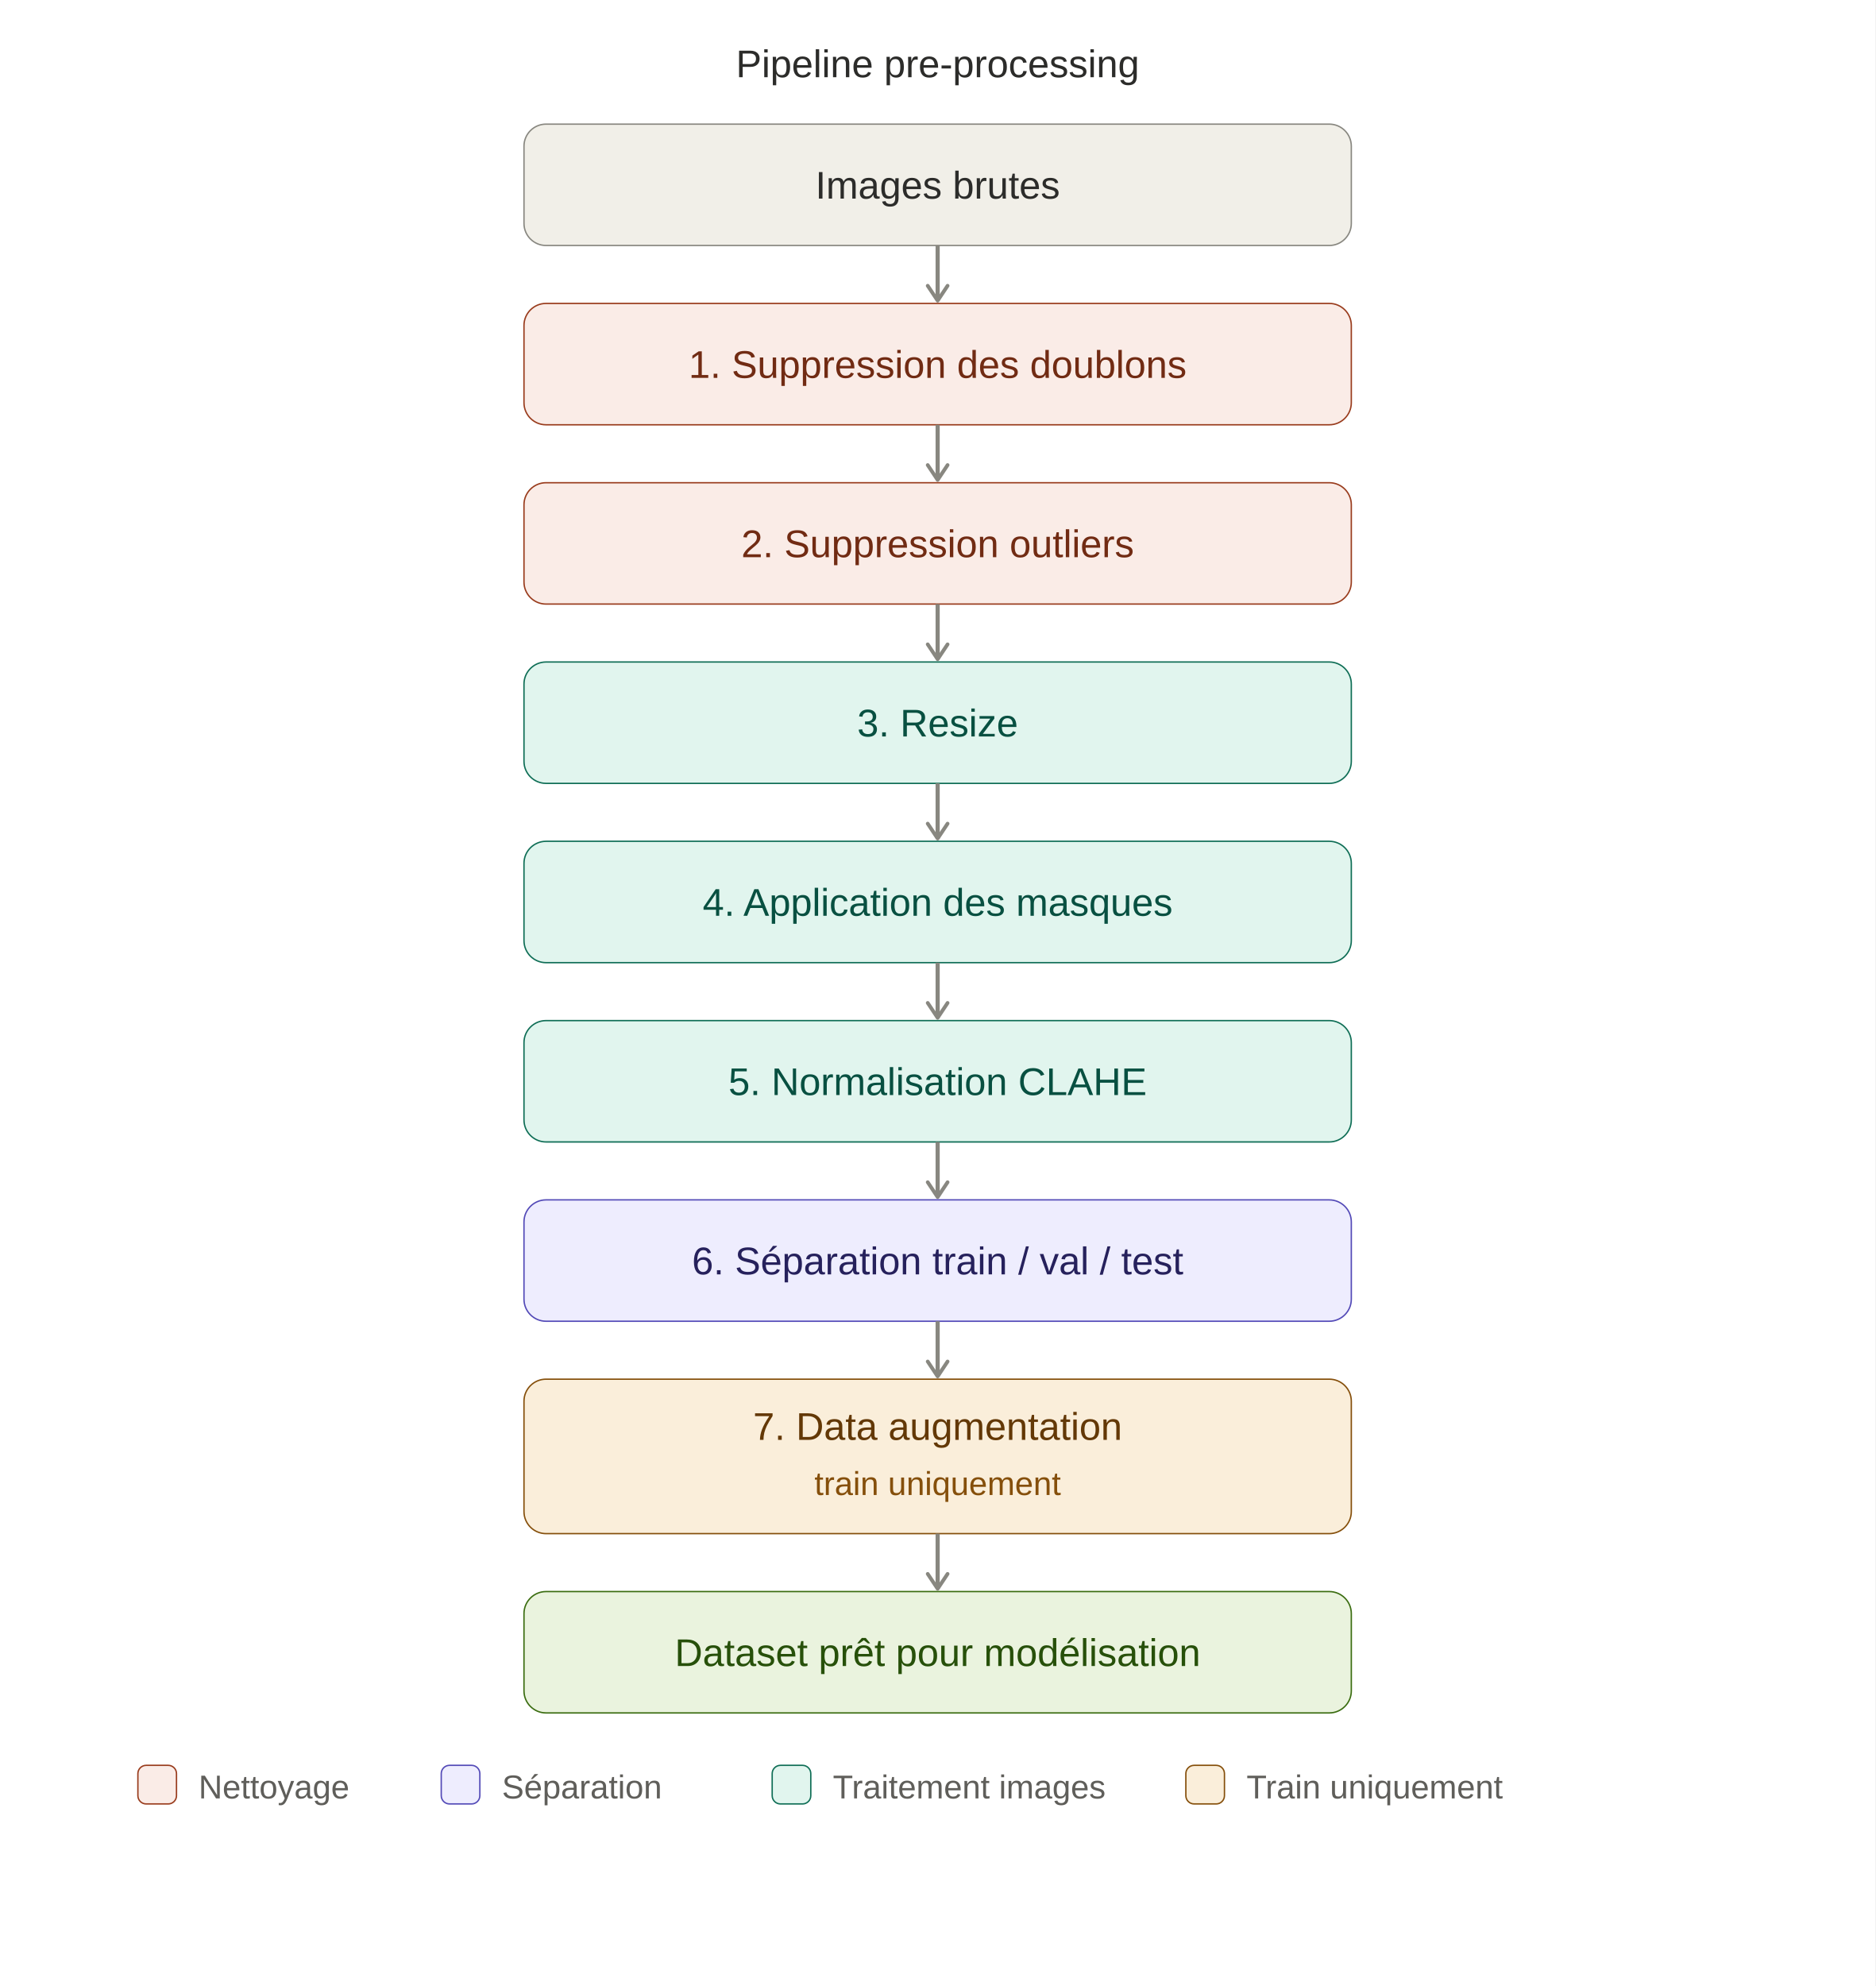
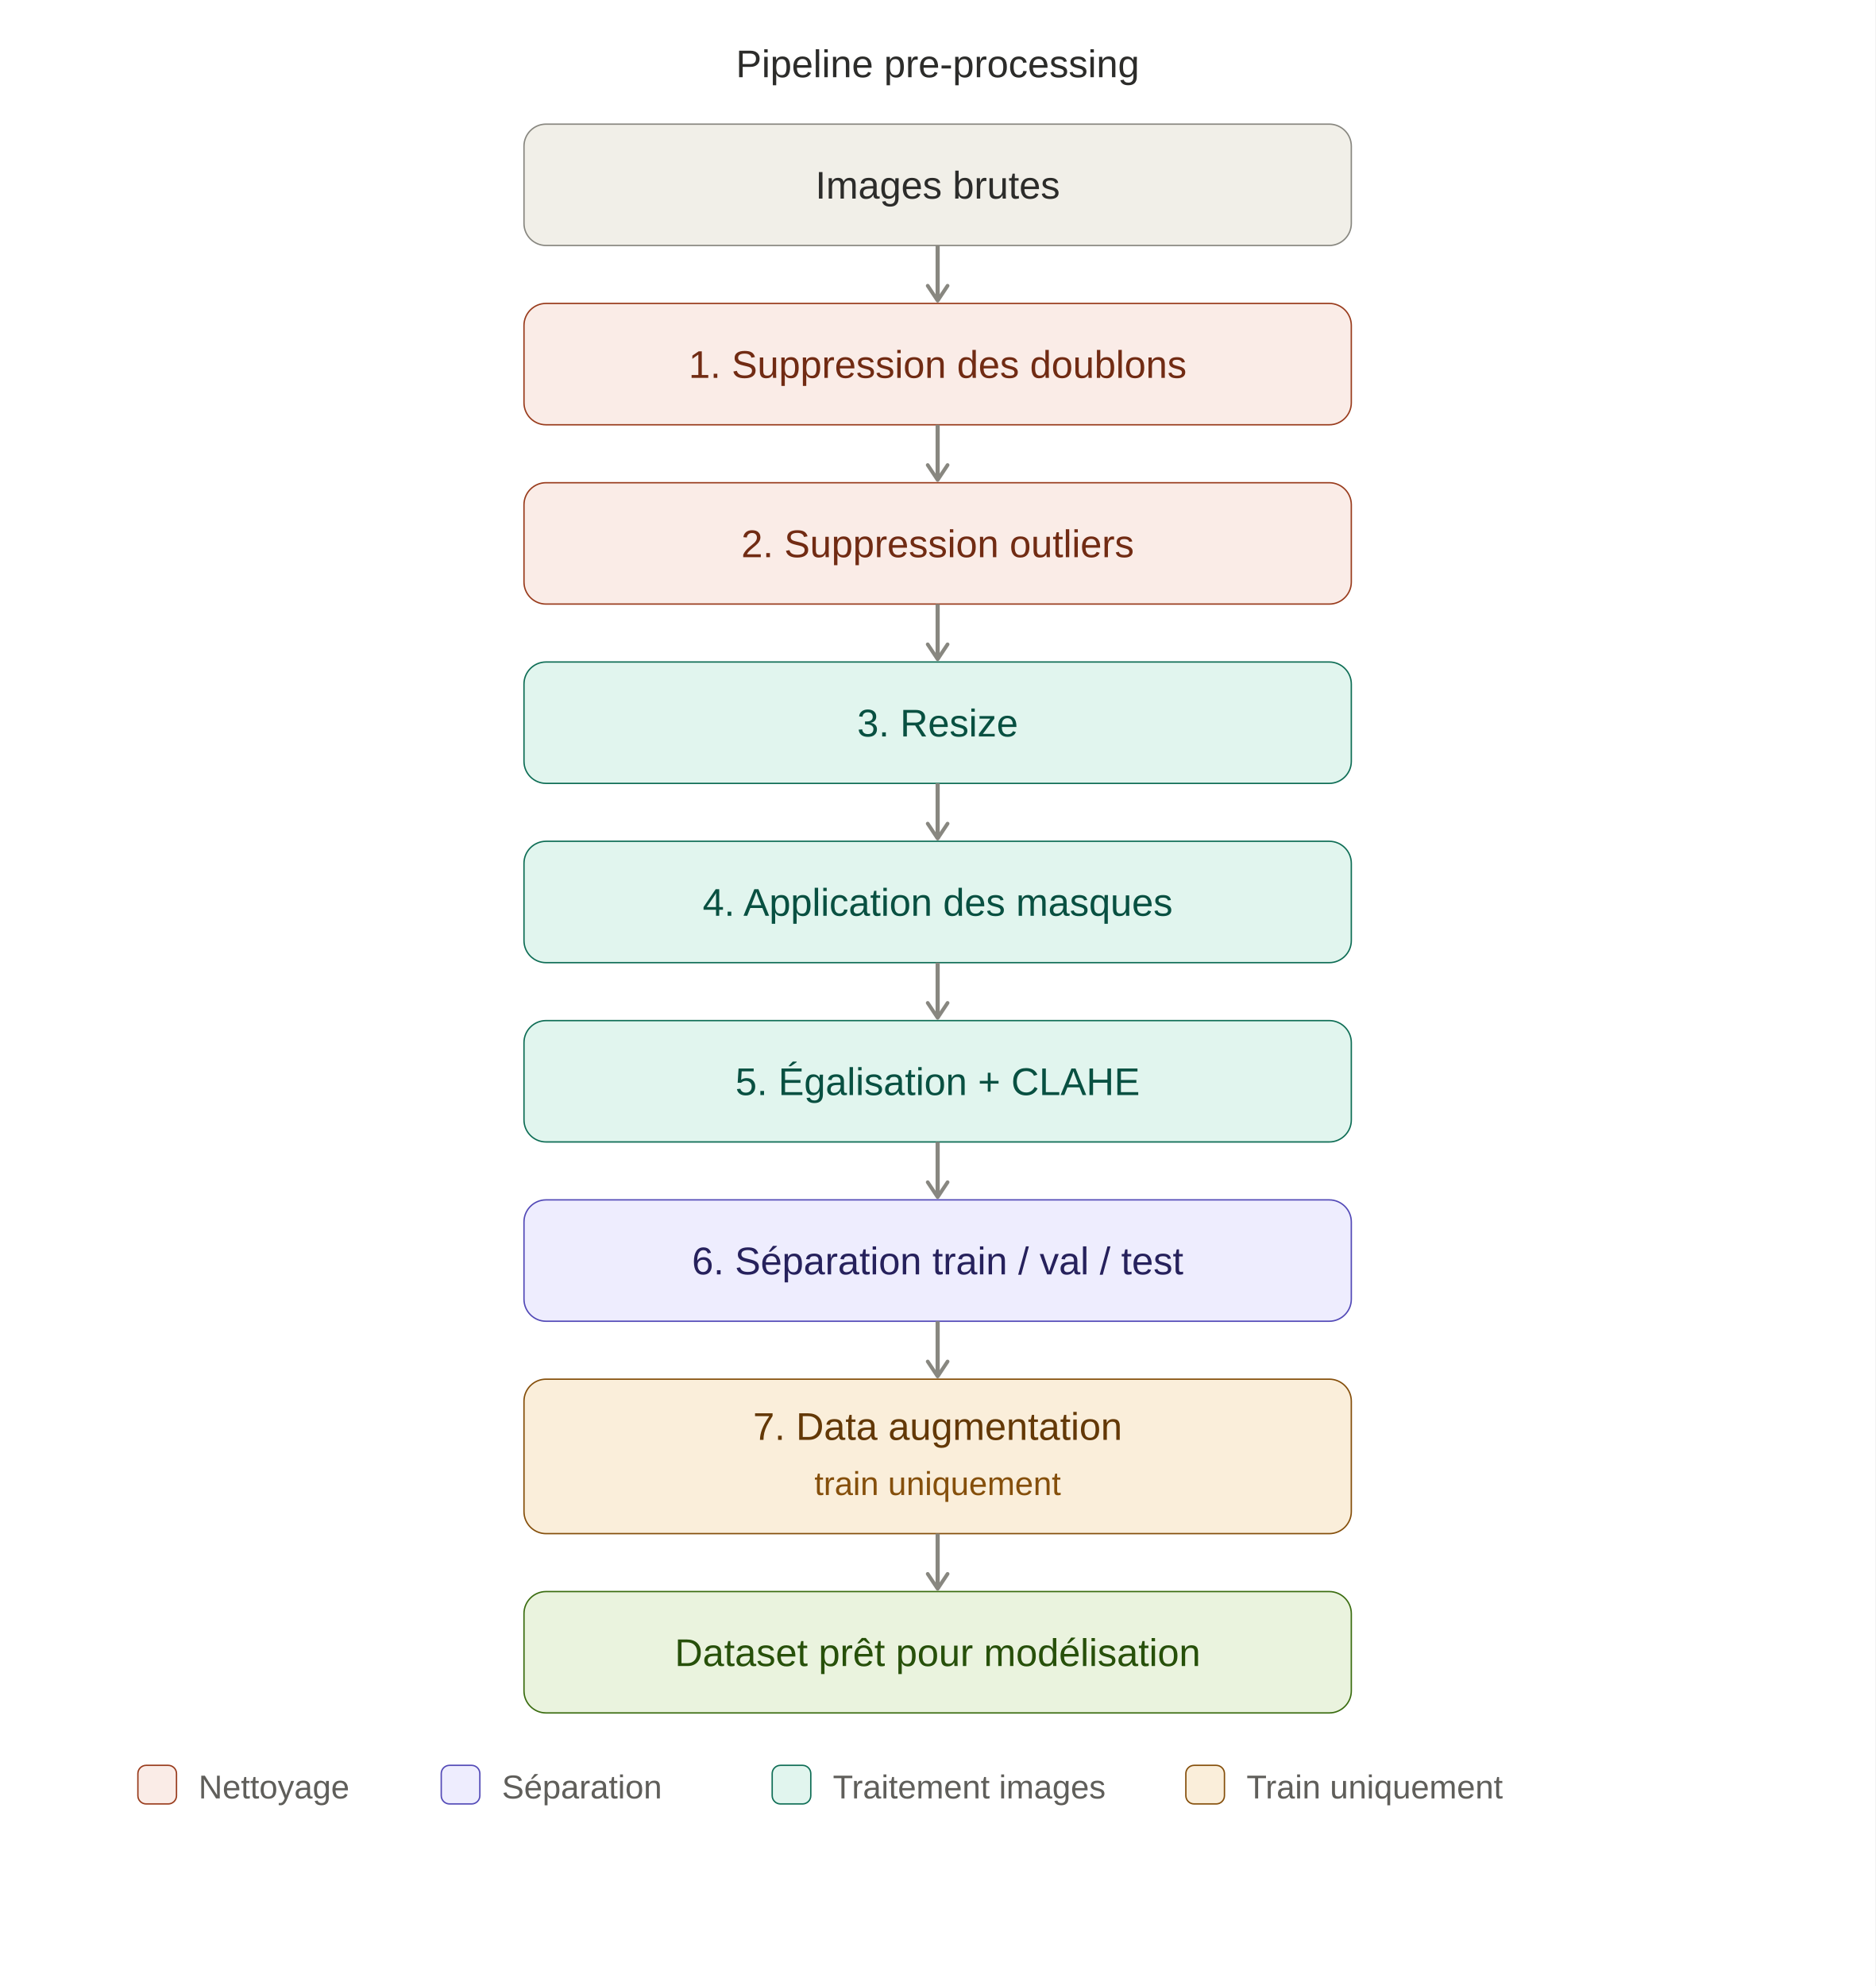
<svg xmlns="http://www.w3.org/2000/svg" width="680" height="720" viewBox="0 0 680 720">
  <rect width="680" height="720" fill="white" />
  <defs>
    <marker id="arrow" viewBox="0 0 10 10" refX="8" refY="5" markerWidth="6" markerHeight="6" orient="auto-start-reverse">
      <path d="M2 1L8 5L2 9" fill="none" stroke="#888780" stroke-width="1.5" stroke-linecap="round" stroke-linejoin="round" />
    </marker>
  </defs>
  <text font-family="Arial, sans-serif" font-weight="500" font-size="14" x="340" y="28" text-anchor="middle" fill="#2C2C2A">Pipeline pre-processing</text>
  <rect x="190" y="45" width="300" height="44" rx="8" fill="#F1EFE8" stroke="#888780" stroke-width="0.5" />
  <text font-family="Arial, sans-serif" font-weight="500" font-size="14" x="340" y="72" text-anchor="middle" fill="#2C2C2A">Images brutes</text>
  <line x1="340" y1="89" x2="340" y2="109" stroke="#888780" stroke-width="1.5" marker-end="url(#arrow)" />
  <rect x="190" y="110" width="300" height="44" rx="8" fill="#FAECE7" stroke="#993C1D" stroke-width="0.5" />
  <text font-family="Arial, sans-serif" font-weight="500" font-size="14" x="340" y="137" text-anchor="middle" fill="#712B13">1. Suppression des doublons</text>
  <line x1="340" y1="154" x2="340" y2="174" stroke="#888780" stroke-width="1.5" marker-end="url(#arrow)" />
  <rect x="190" y="175" width="300" height="44" rx="8" fill="#FAECE7" stroke="#993C1D" stroke-width="0.5" />
  <text font-family="Arial, sans-serif" font-weight="500" font-size="14" x="340" y="202" text-anchor="middle" fill="#712B13">2. Suppression outliers</text>
  <line x1="340" y1="219" x2="340" y2="239" stroke="#888780" stroke-width="1.5" marker-end="url(#arrow)" />
  <rect x="190" y="240" width="300" height="44" rx="8" fill="#E1F5EE" stroke="#0F6E56" stroke-width="0.5" />
  <text font-family="Arial, sans-serif" font-weight="500" font-size="14" x="340" y="267" text-anchor="middle" fill="#085041">3. Resize</text>
  <line x1="340" y1="284" x2="340" y2="304" stroke="#888780" stroke-width="1.5" marker-end="url(#arrow)" />
  <rect x="190" y="305" width="300" height="44" rx="8" fill="#E1F5EE" stroke="#0F6E56" stroke-width="0.5" />
  <text font-family="Arial, sans-serif" font-weight="500" font-size="14" x="340" y="332" text-anchor="middle" fill="#085041">4. Application des masques</text>
  <line x1="340" y1="349" x2="340" y2="369" stroke="#888780" stroke-width="1.5" marker-end="url(#arrow)" />
  <rect x="190" y="370" width="300" height="44" rx="8" fill="#E1F5EE" stroke="#0F6E56" stroke-width="0.5" />
-   <text font-family="Arial, sans-serif" font-weight="500" font-size="14" x="340" y="397" text-anchor="middle" fill="#085041">5. Normalisation CLAHE</text>
+   <text font-family="Arial, sans-serif" font-weight="500" font-size="14" x="340" y="397" text-anchor="middle" fill="#085041">5. Égalisation + CLAHE</text>
  <line x1="340" y1="414" x2="340" y2="434" stroke="#888780" stroke-width="1.5" marker-end="url(#arrow)" />
  <rect x="190" y="435" width="300" height="44" rx="8" fill="#EEEDFE" stroke="#534AB7" stroke-width="0.5" />
  <text font-family="Arial, sans-serif" font-weight="500" font-size="14" x="340" y="462" text-anchor="middle" fill="#26215C">6. Séparation train / val / test</text>
  <line x1="340" y1="479" x2="340" y2="499" stroke="#888780" stroke-width="1.5" marker-end="url(#arrow)" />
  <rect x="190" y="500" width="300" height="56" rx="8" fill="#FAEEDA" stroke="#854F0B" stroke-width="0.5" />
  <text font-family="Arial, sans-serif" font-weight="500" font-size="14" x="340" y="522" text-anchor="middle" fill="#633806">7. Data augmentation</text>
  <text font-family="Arial, sans-serif" font-size="12" x="340" y="542" text-anchor="middle" fill="#854F0B">train uniquement</text>
  <line x1="340" y1="556" x2="340" y2="576" stroke="#888780" stroke-width="1.5" marker-end="url(#arrow)" />
  <rect x="190" y="577" width="300" height="44" rx="8" fill="#EAF3DE" stroke="#3B6D11" stroke-width="0.5" />
  <text font-family="Arial, sans-serif" font-weight="500" font-size="14" x="340" y="604" text-anchor="middle" fill="#27500A">Dataset prêt pour modélisation</text>
  <rect x="50" y="640" width="14" height="14" rx="3" fill="#FAECE7" stroke="#993C1D" stroke-width="0.5" />
  <text font-family="Arial, sans-serif" font-size="12" x="72" y="652" fill="#5F5E5A">Nettoyage</text>
  <rect x="160" y="640" width="14" height="14" rx="3" fill="#EEEDFE" stroke="#534AB7" stroke-width="0.5" />
  <text font-family="Arial, sans-serif" font-size="12" x="182" y="652" fill="#5F5E5A">Séparation</text>
  <rect x="280" y="640" width="14" height="14" rx="3" fill="#E1F5EE" stroke="#0F6E56" stroke-width="0.5" />
  <text font-family="Arial, sans-serif" font-size="12" x="302" y="652" fill="#5F5E5A">Traitement images</text>
  <rect x="430" y="640" width="14" height="14" rx="3" fill="#FAEEDA" stroke="#854F0B" stroke-width="0.5" />
  <text font-family="Arial, sans-serif" font-size="12" x="452" y="652" fill="#5F5E5A">Train uniquement</text>
</svg>
